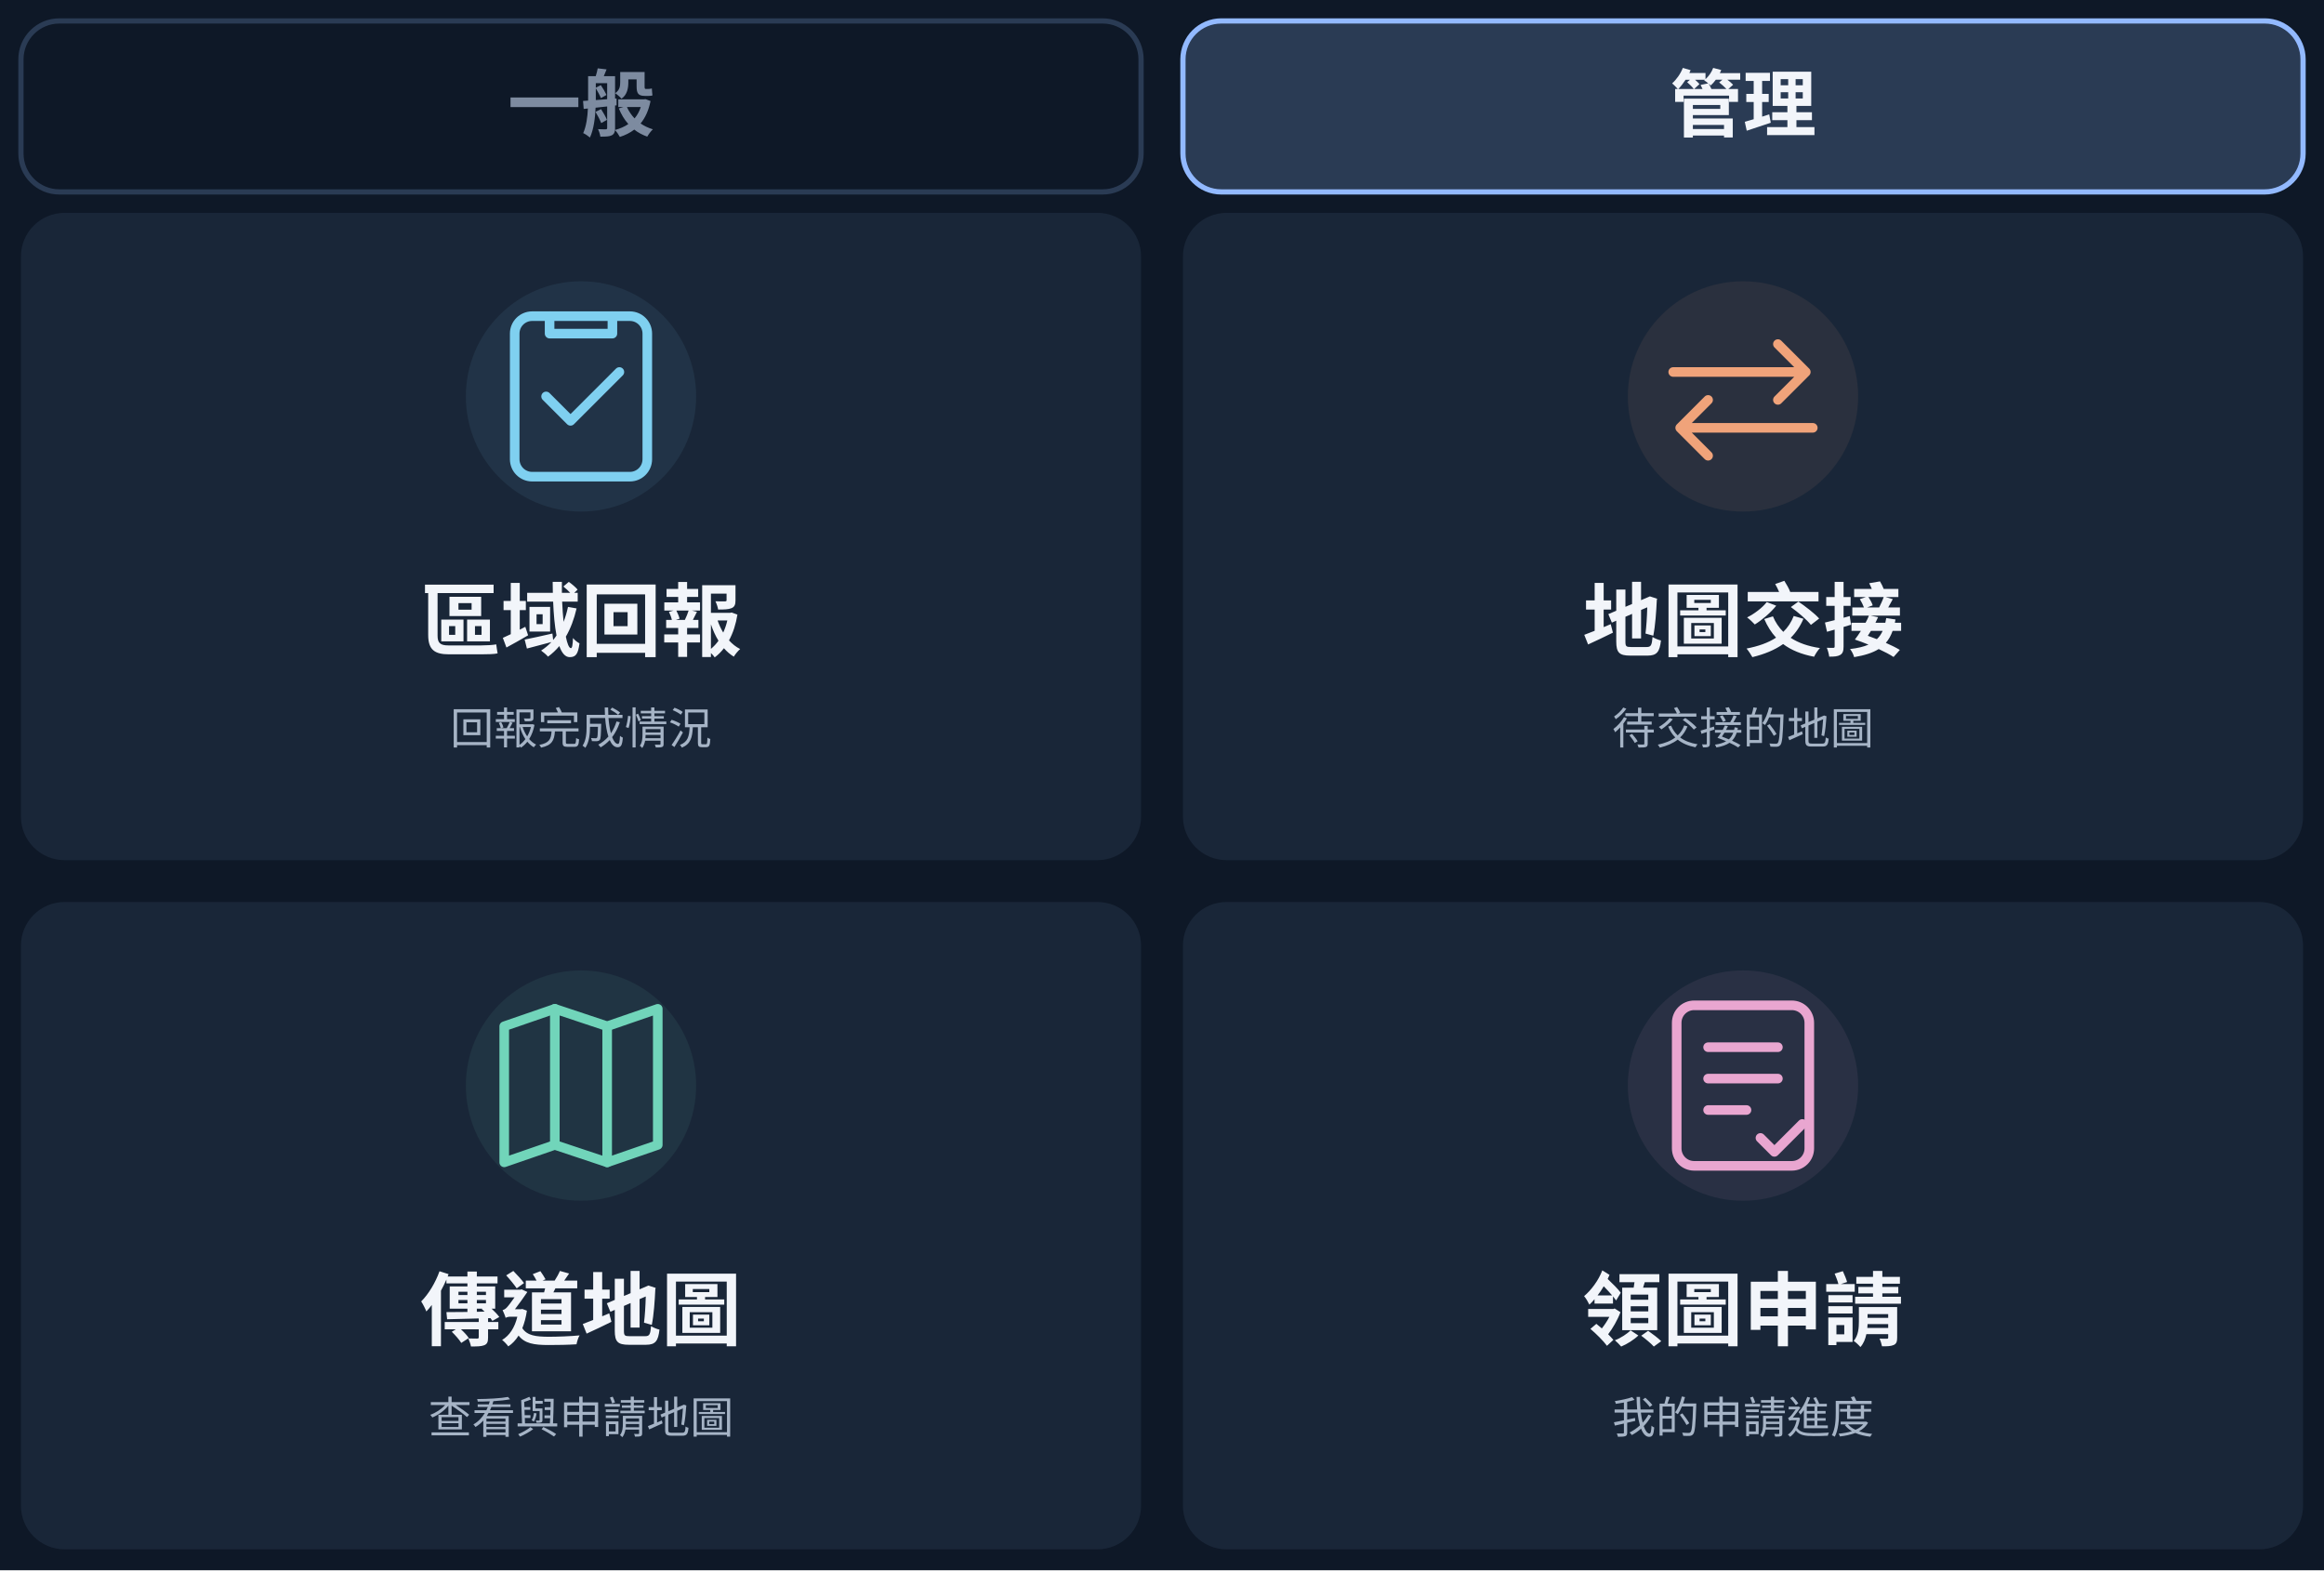
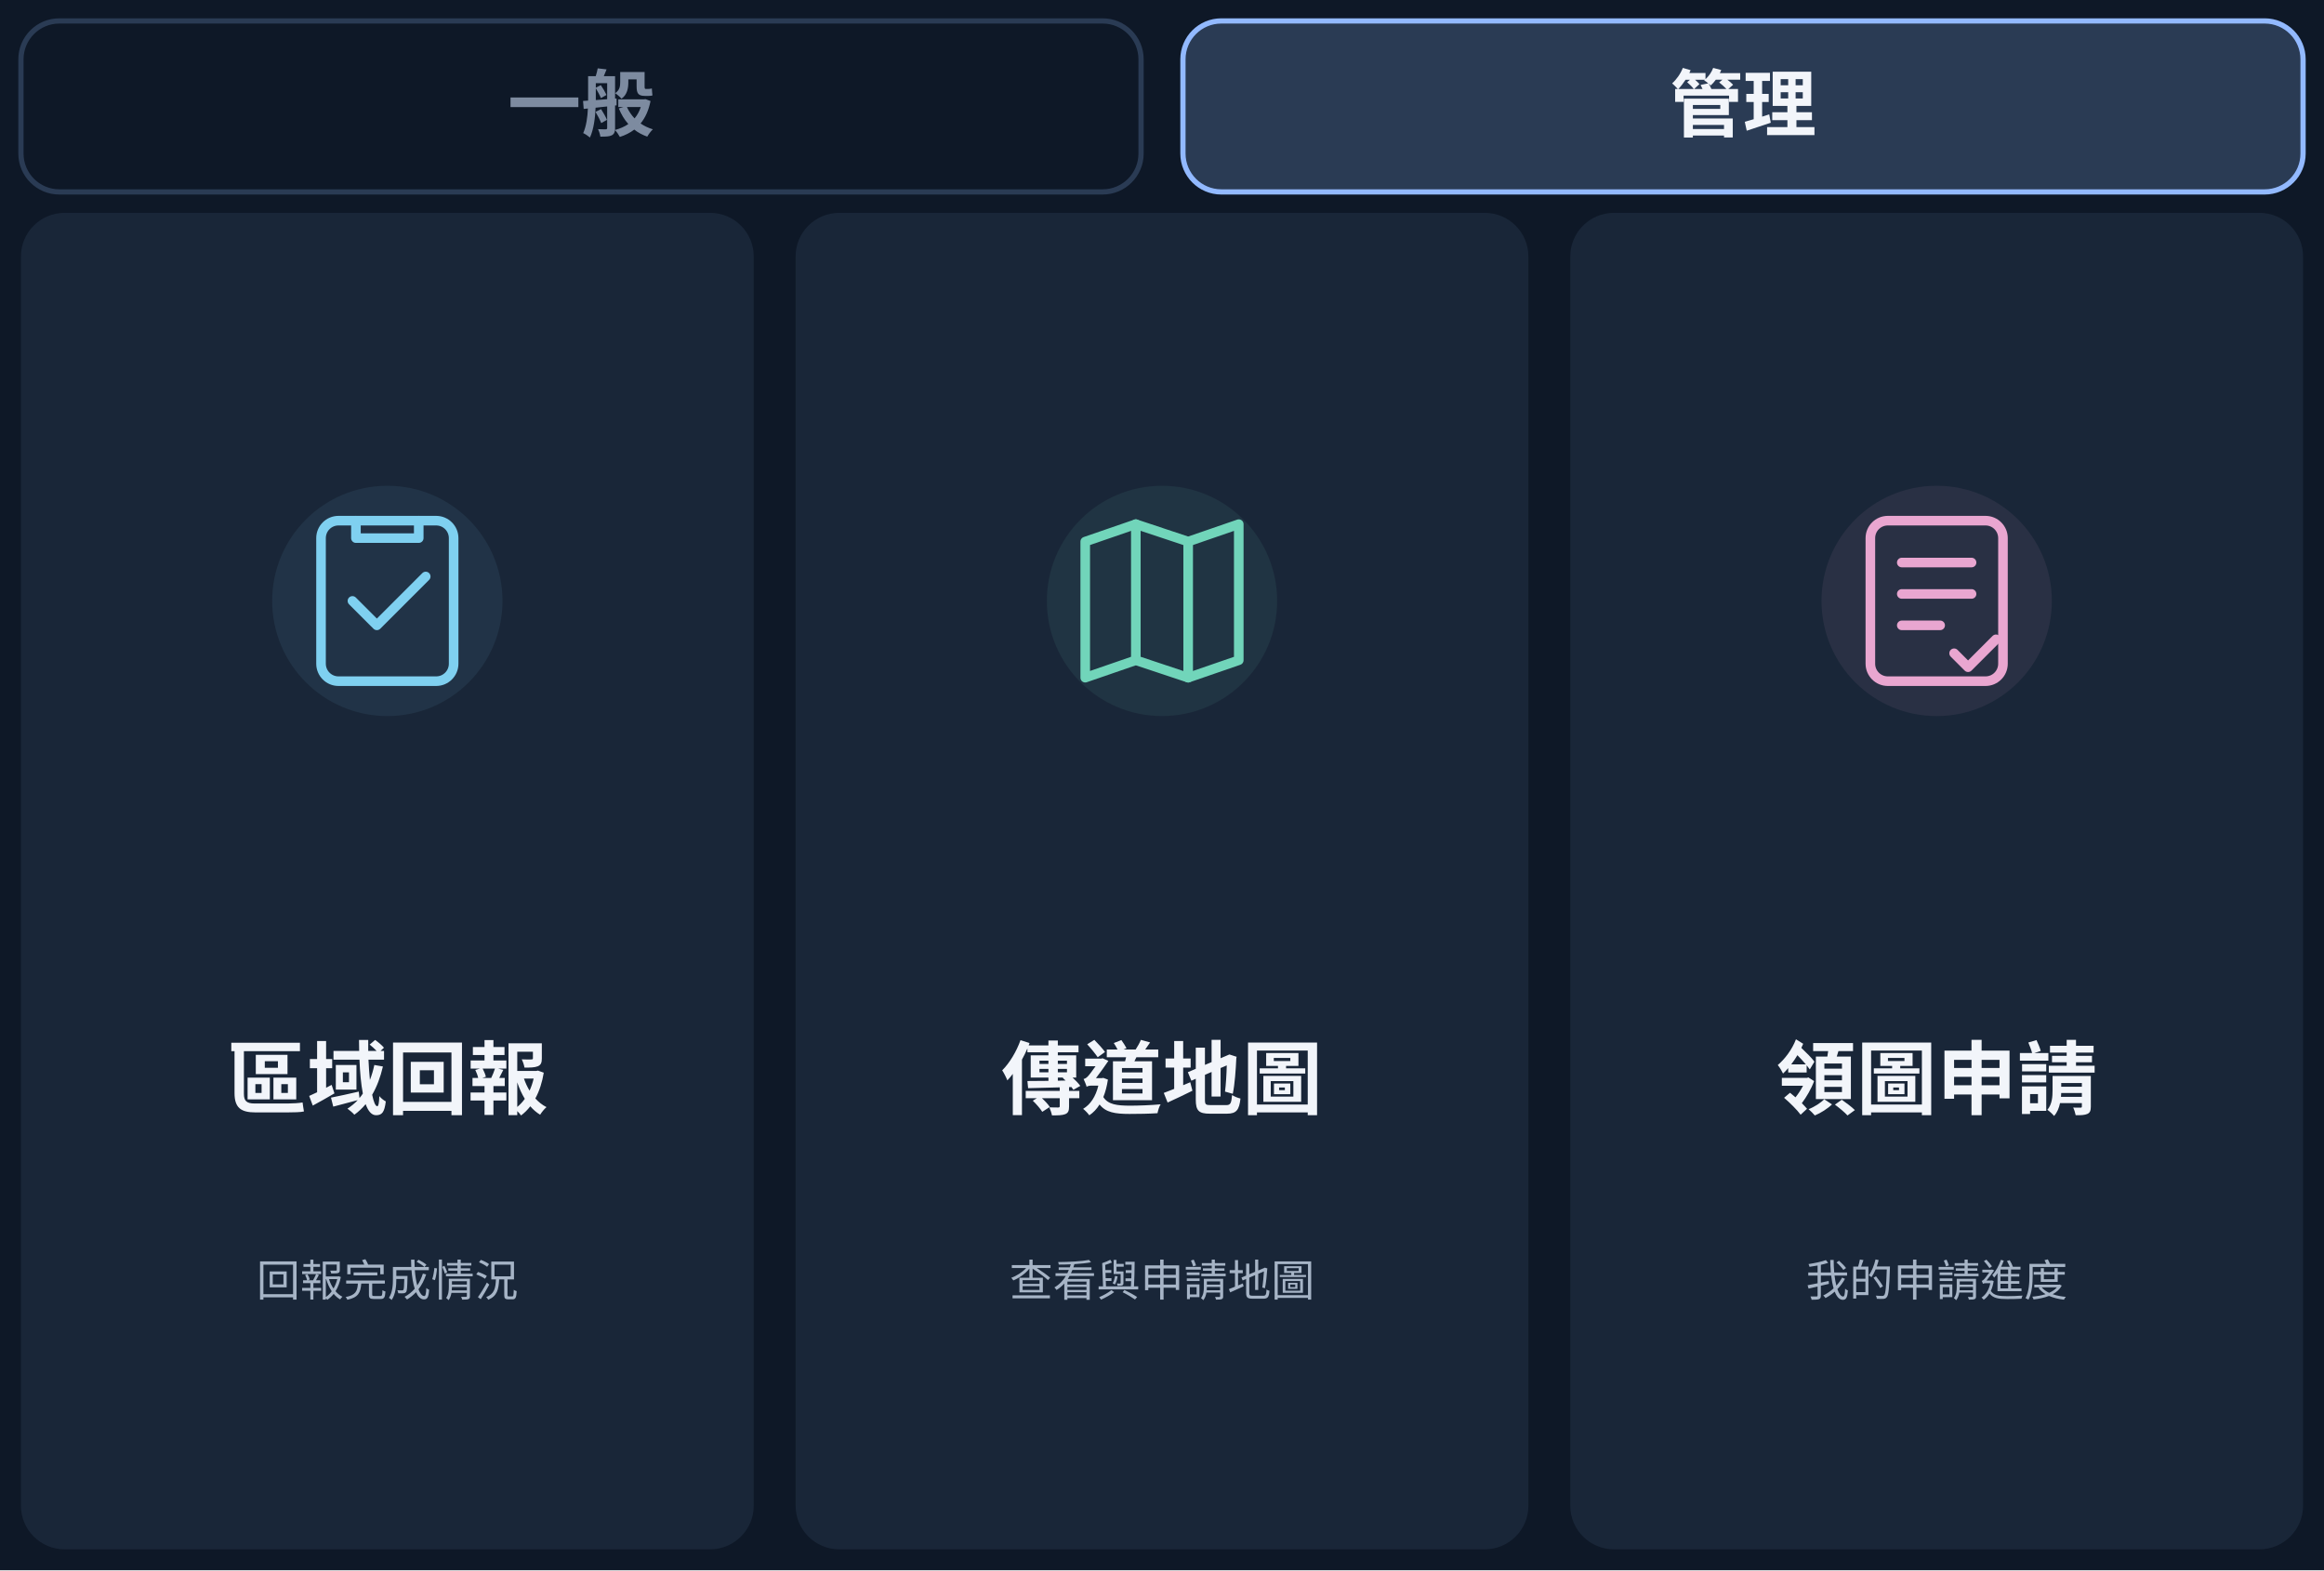
<svg xmlns="http://www.w3.org/2000/svg" width="1332" height="900" viewBox="0 0 1332 900">
  <rect width="1332" height="900" fill="#0e1827" />
  <g transform="translate(0 0)">
    <rect x="12" y="12" width="642" height="98" rx="22" fill="#0e1827" stroke="#2a3b54" stroke-width="3" />
    <text x="333" y="75" text-anchor="middle" fill="#7d8ba0" font-family="Microsoft JhengHei, Noto Sans CJK TC, sans-serif" font-weight="700" font-size="42">一般</text>
  </g>
  <g transform="translate(666 0)">
    <rect x="12" y="12" width="642" height="98" rx="22" fill="#2a3b54" stroke="#92b9ff" stroke-width="3" />
    <text x="333" y="75" text-anchor="middle" fill="#f2f5fa" font-family="Microsoft JhengHei, Noto Sans CJK TC, sans-serif" font-weight="700" font-size="42">管理</text>
  </g>
  <g transform="translate(0 110)">
-     <rect x="12" y="12" width="642" height="371" rx="25" fill="#192638" />
-     <circle cx="333" cy="117.211" r="66" fill="#7fd0f0" opacity=".08" />
-     <g transform="translate(333 117.2107)" fill="none" stroke="#7fd0f0" stroke-width="5.5" stroke-linejoin="round" stroke-linecap="round">
+     <rect x="12" y="12" width="420" height="766" rx="25" fill="#192638" />
+     <circle cx="222" cy="234.421" r="66" fill="#7fd0f0" opacity=".08" />
+     <g transform="translate(222 234.4214)" fill="none" stroke="#7fd0f0" stroke-width="5.5" stroke-linejoin="round" stroke-linecap="round">
      <rect x="-38" y="-46" width="76" height="92" rx="10" />
      <path d="M-18-46V-36H18V-46M-20 0-6 14 22-14" />
    </g>
-     <text x="333" y="262.552" text-anchor="middle" fill="#f2f5fa" font-family="Microsoft JhengHei, Noto Sans CJK TC, sans-serif" font-weight="700" font-size="46">區域回報</text>
-     <text x="333" y="316.469" text-anchor="middle" fill="#a6b4c6" font-family="Microsoft JhengHei, Noto Sans CJK TC, sans-serif" font-size="25">回報完成情況</text>
+     <text x="222" y="525.104" text-anchor="middle" fill="#f2f5fa" font-family="Microsoft JhengHei, Noto Sans CJK TC, sans-serif" font-weight="700" font-size="46">區域回報</text>
+     <text x="222" y="632.938" text-anchor="middle" fill="#a6b4c6" font-family="Microsoft JhengHei, Noto Sans CJK TC, sans-serif" font-size="25">回報完成情況</text>
  </g>
-   <g transform="translate(666 110)">
-     <rect x="12" y="12" width="642" height="371" rx="25" fill="#192638" />
-     <circle cx="333" cy="117.211" r="66" fill="#f0a37a" opacity=".08" />
-     <g transform="translate(333 117.2107)" fill="none" stroke="#f0a37a" stroke-width="5.5" stroke-linejoin="round" stroke-linecap="round">
-       <path d="M-40-14H34M20-30 36-14 20 2" />
-       <path d="M40 18H-34M-20 2-36 18-20 34" />
-     </g>
-     <text x="333" y="262.552" text-anchor="middle" fill="#f2f5fa" font-family="Microsoft JhengHei, Noto Sans CJK TC, sans-serif" font-weight="700" font-size="46">地圖交接</text>
-     <text x="333" y="316.469" text-anchor="middle" fill="#a6b4c6" font-family="Microsoft JhengHei, Noto Sans CJK TC, sans-serif" font-size="25">待交接的地圖</text>
-   </g>
-   <g transform="translate(0 505)">
-     <rect x="12" y="12" width="642" height="371" rx="25" fill="#192638" />
-     <circle cx="333" cy="117.211" r="66" fill="#71d5ba" opacity=".08" />
-     <g transform="translate(333 117.2107)" fill="none" stroke="#71d5ba" stroke-width="5.5" stroke-linejoin="round" stroke-linecap="round">
+   <g transform="translate(444 110)">
+     <rect x="12" y="12" width="420" height="766" rx="25" fill="#192638" />
+     <circle cx="222" cy="234.421" r="66" fill="#71d5ba" opacity=".08" />
+     <g transform="translate(222 234.4214)" fill="none" stroke="#71d5ba" stroke-width="5.5" stroke-linejoin="round" stroke-linecap="round">
      <path d="M-44-34-15-44 15-34 44-44V34L15 44-15 34-44 44Z" />
      <path d="M-15-44V34M15-34V44" />
    </g>
-     <text x="333" y="262.552" text-anchor="middle" fill="#f2f5fa" font-family="Microsoft JhengHei, Noto Sans CJK TC, sans-serif" font-weight="700" font-size="46">傳道地圖</text>
-     <text x="333" y="316.469" text-anchor="middle" fill="#a6b4c6" font-family="Microsoft JhengHei, Noto Sans CJK TC, sans-serif" font-size="25">查看與申請地圖</text>
+     <text x="222" y="525.104" text-anchor="middle" fill="#f2f5fa" font-family="Microsoft JhengHei, Noto Sans CJK TC, sans-serif" font-weight="700" font-size="46">傳道地圖</text>
+     <text x="222" y="632.938" text-anchor="middle" fill="#a6b4c6" font-family="Microsoft JhengHei, Noto Sans CJK TC, sans-serif" font-size="25">查看與申請地圖</text>
  </g>
-   <g transform="translate(666 505)">
-     <rect x="12" y="12" width="642" height="371" rx="25" fill="#192638" />
-     <circle cx="333" cy="117.211" r="66" fill="#e9a6d0" opacity=".08" />
-     <g transform="translate(333 117.2107)" fill="none" stroke="#e9a6d0" stroke-width="5.5" stroke-linejoin="round" stroke-linecap="round">
+   <g transform="translate(888 110)">
+     <rect x="12" y="12" width="420" height="766" rx="25" fill="#192638" />
+     <circle cx="222" cy="234.421" r="66" fill="#e9a6d0" opacity=".08" />
+     <g transform="translate(222 234.4214)" fill="none" stroke="#e9a6d0" stroke-width="5.5" stroke-linejoin="round" stroke-linecap="round">
      <rect x="-38" y="-46" width="76" height="92" rx="10" />
      <path d="M-20-22H20M-20-4H20M-20 14H2M10 30 18 38 34 22" />
    </g>
-     <text x="333" y="262.552" text-anchor="middle" fill="#f2f5fa" font-family="Microsoft JhengHei, Noto Sans CJK TC, sans-serif" font-weight="700" font-size="46">領圖申請</text>
-     <text x="333" y="316.469" text-anchor="middle" fill="#a6b4c6" font-family="Microsoft JhengHei, Noto Sans CJK TC, sans-serif" font-size="25">我的申請進度</text>
+     <text x="222" y="525.104" text-anchor="middle" fill="#f2f5fa" font-family="Microsoft JhengHei, Noto Sans CJK TC, sans-serif" font-weight="700" font-size="46">領圖申請</text>
+     <text x="222" y="632.938" text-anchor="middle" fill="#a6b4c6" font-family="Microsoft JhengHei, Noto Sans CJK TC, sans-serif" font-size="25">我的申請進度</text>
  </g>
</svg>
